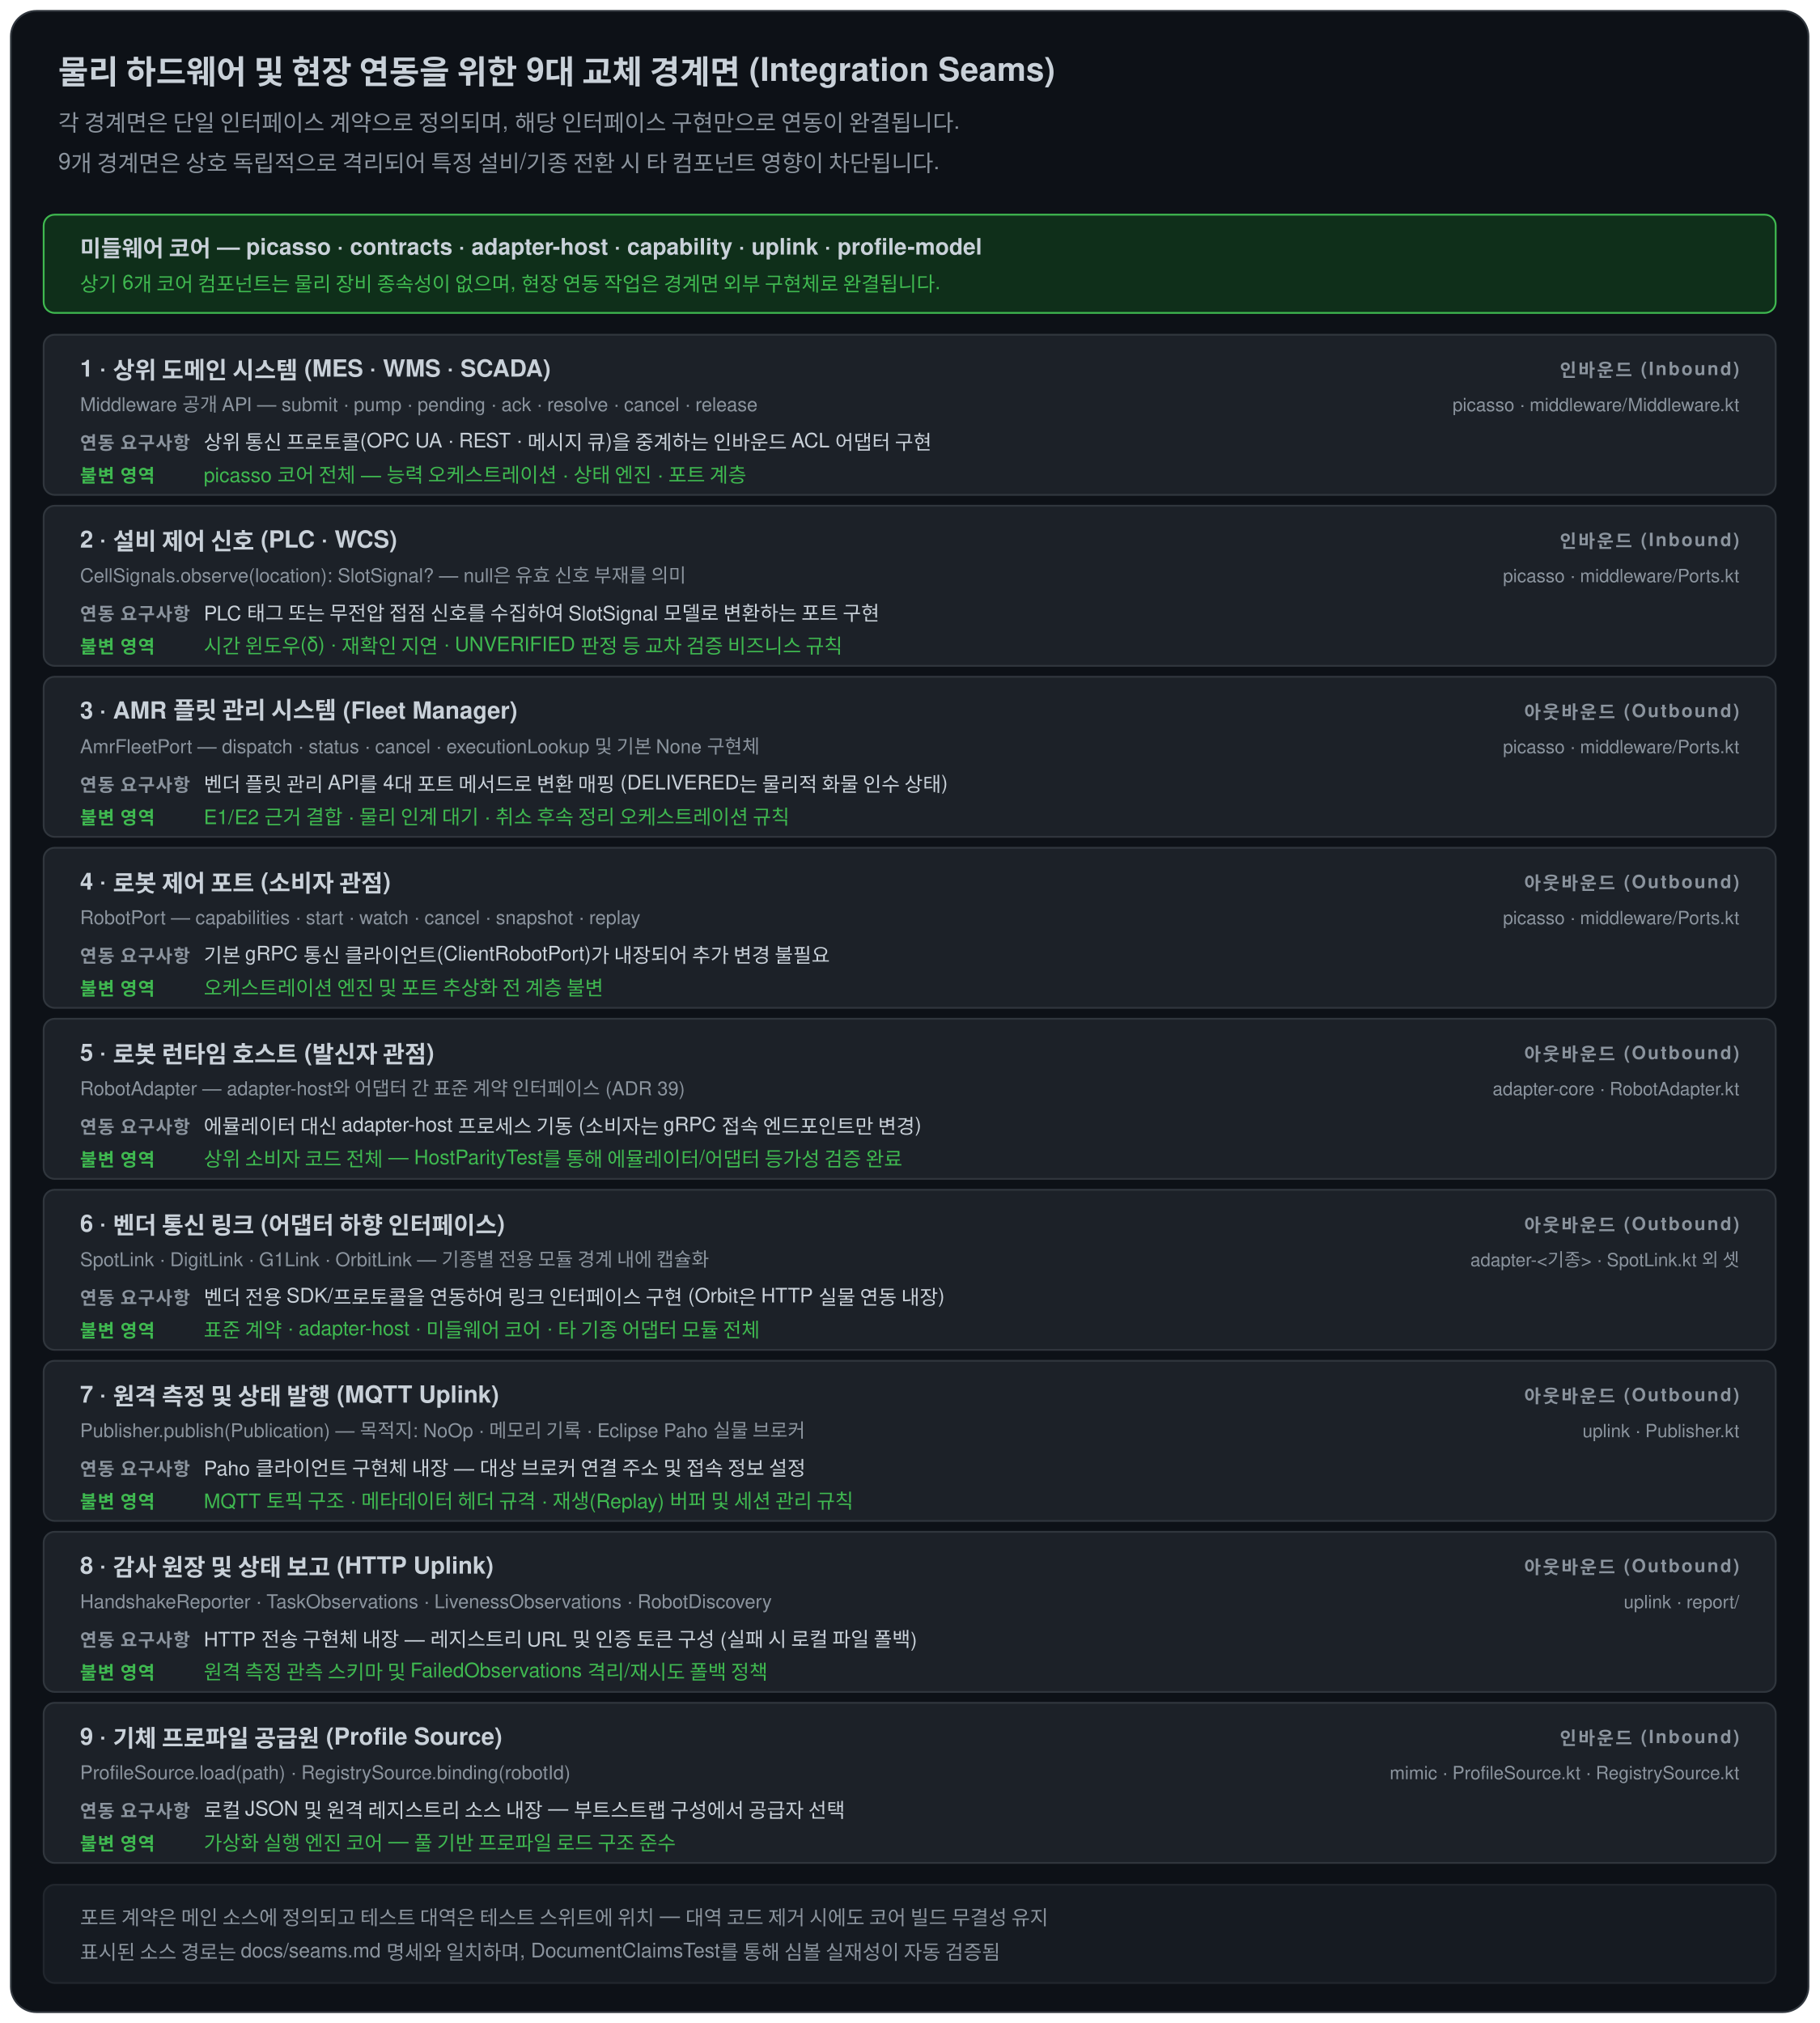
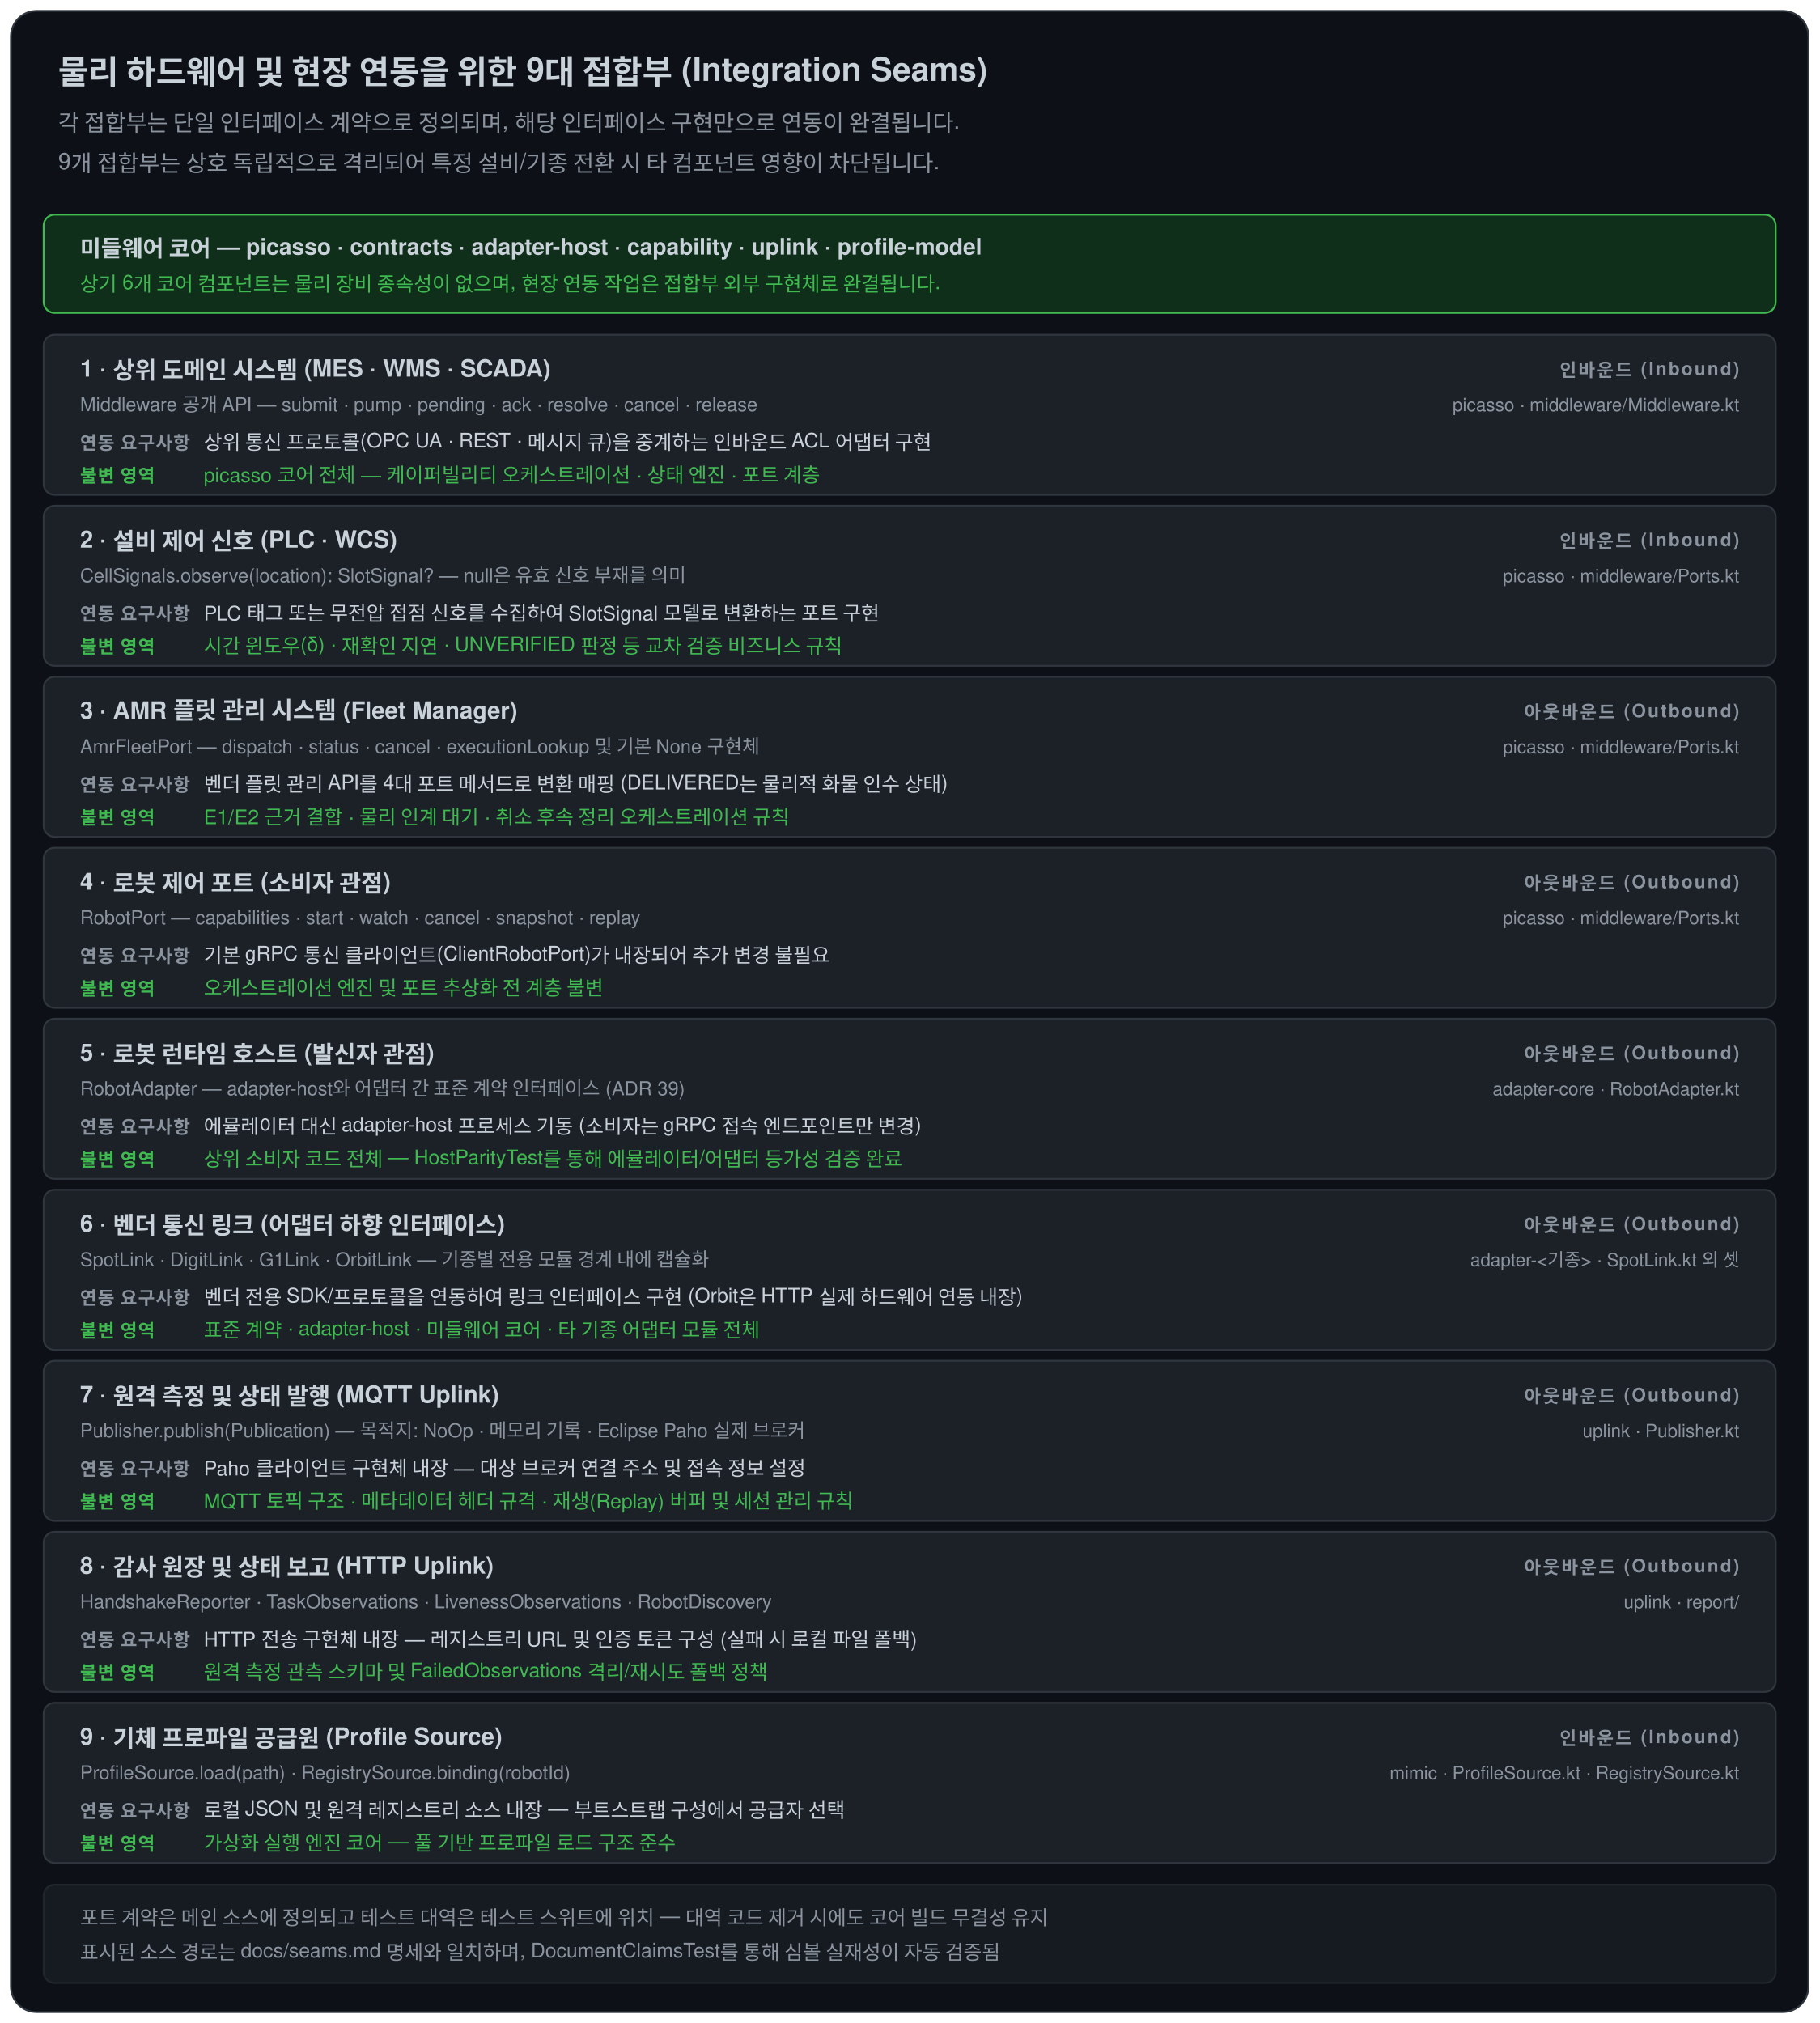
<svg xmlns="http://www.w3.org/2000/svg" width="1000" height="1112" viewBox="0 0 1000 1112" font-family="Malgun Gothic,Apple SD Gothic Neo,Noto Sans KR,Segoe UI,-apple-system,Helvetica,Arial,sans-serif">
  <rect x="6" y="6" width="988" height="1100" rx="14" fill="#0d1117" stroke="#30363d" />
-   <text x="32" y="46" font-size="18" font-weight="600" fill="#c9d1d9">물리 하드웨어 및 현장 연동을 위한 9대 교체 경계면 (Integration Seams)</text>
-   <text x="32" y="72" font-size="12.5" fill="#8b949e">각 경계면은 단일 인터페이스 계약으로 정의되며, 해당 인터페이스 구현만으로 연동이 완결됩니다.</text>
-   <text x="32" y="93" font-size="12.5" fill="#8b949e">9개 경계면은 상호 독립적으로 격리되어 특정 설비/기종 전환 시 타 컴포넌트 영향이 차단됩니다.</text>
+   <text x="32" y="46" font-size="18" font-weight="600" fill="#c9d1d9">물리 하드웨어 및 현장 연동을 위한 9대 접합부 (Integration Seams)</text>
+   <text x="32" y="72" font-size="12.5" fill="#8b949e">각 접합부는 단일 인터페이스 계약으로 정의되며, 해당 인터페이스 구현만으로 연동이 완결됩니다.</text>
+   <text x="32" y="93" font-size="12.5" fill="#8b949e">9개 접합부는 상호 독립적으로 격리되어 특정 설비/기종 전환 시 타 컴포넌트 영향이 차단됩니다.</text>
  <rect x="24" y="118" width="952" height="54" rx="6" fill="#0f2f1a" stroke="#3fb950" />
  <text x="44" y="141" font-size="12.5" font-weight="600" fill="#c9d1d9">미들웨어 코어 — picasso · contracts · adapter-host · capability · uplink · profile-model</text>
-   <text x="44" y="160" font-size="11" fill="#3fb950">상기 6개 코어 컴포넌트는 물리 장비 종속성이 없으며, 현장 연동 작업은 경계면 외부 구현체로 완결됩니다.</text>
+   <text x="44" y="160" font-size="11" fill="#3fb950">상기 6개 코어 컴포넌트는 물리 장비 종속성이 없으며, 현장 연동 작업은 접합부 외부 구현체로 완결됩니다.</text>
  <rect x="24" y="184" width="952" height="88" rx="6" fill="#1c2128" stroke="#30363d" />
  <text x="44" y="207" font-size="13" font-weight="600" fill="#c9d1d9">1 · 상위 도메인 시스템 (MES · WMS · SCADA)</text>
  <text x="956" y="207" font-size="10" font-weight="700" text-anchor="end" letter-spacing="1" fill="#8b949e">인바운드 (Inbound)</text>
  <text x="44" y="226" font-size="10.5" fill="#8b949e">Middleware 공개 API — submit · pump · pending · ack · resolve · cancel · release</text>
  <text x="956" y="226" font-size="10" text-anchor="end" fill="#8b949e">picasso · middleware/Middleware.kt</text>
  <text x="44" y="247" font-size="10" font-weight="700" letter-spacing="0.5" fill="#8b949e">연동 요구사항</text>
  <text x="112" y="247" font-size="11" fill="#c9d1d9">상위 통신 프로토콜(OPC UA · REST · 메시지 큐)을 중계하는 인바운드 ACL 어댑터 구현</text>
  <text x="44" y="265" font-size="10" font-weight="700" letter-spacing="0.5" fill="#3fb950">불변 영역</text>
-   <text x="112" y="265" font-size="11" fill="#3fb950">picasso 코어 전체 — 능력 오케스트레이션 · 상태 엔진 · 포트 계층</text>
+   <text x="112" y="265" font-size="11" fill="#3fb950">picasso 코어 전체 — 케이퍼빌리티 오케스트레이션 · 상태 엔진 · 포트 계층</text>
  <rect x="24" y="278" width="952" height="88" rx="6" fill="#1c2128" stroke="#30363d" />
  <text x="44" y="301" font-size="13" font-weight="600" fill="#c9d1d9">2 · 설비 제어 신호 (PLC · WCS)</text>
  <text x="956" y="301" font-size="10" font-weight="700" text-anchor="end" letter-spacing="1" fill="#8b949e">인바운드 (Inbound)</text>
  <text x="44" y="320" font-size="10.5" fill="#8b949e">CellSignals.observe(location): SlotSignal?  —  null은 유효 신호 부재를 의미</text>
  <text x="956" y="320" font-size="10" text-anchor="end" fill="#8b949e">picasso · middleware/Ports.kt</text>
  <text x="44" y="341" font-size="10" font-weight="700" letter-spacing="0.5" fill="#8b949e">연동 요구사항</text>
  <text x="112" y="341" font-size="11" fill="#c9d1d9">PLC 태그 또는 무전압 접점 신호를 수집하여 SlotSignal 모델로 변환하는 포트 구현</text>
  <text x="44" y="359" font-size="10" font-weight="700" letter-spacing="0.5" fill="#3fb950">불변 영역</text>
  <text x="112" y="359" font-size="11" fill="#3fb950">시간 윈도우(δ) · 재확인 지연 · UNVERIFIED 판정 등 교차 검증 비즈니스 규칙</text>
  <rect x="24" y="372" width="952" height="88" rx="6" fill="#1c2128" stroke="#30363d" />
  <text x="44" y="395" font-size="13" font-weight="600" fill="#c9d1d9">3 · AMR 플릿 관리 시스템 (Fleet Manager)</text>
  <text x="956" y="395" font-size="10" font-weight="700" text-anchor="end" letter-spacing="1" fill="#8b949e">아웃바운드 (Outbound)</text>
  <text x="44" y="414" font-size="10.5" fill="#8b949e">AmrFleetPort — dispatch · status · cancel · executionLookup 및 기본 None 구현체</text>
  <text x="956" y="414" font-size="10" text-anchor="end" fill="#8b949e">picasso · middleware/Ports.kt</text>
  <text x="44" y="435" font-size="10" font-weight="700" letter-spacing="0.5" fill="#8b949e">연동 요구사항</text>
  <text x="112" y="435" font-size="11" fill="#c9d1d9">벤더 플릿 관리 API를 4대 포트 메서드로 변환 매핑 (DELIVERED는 물리적 화물 인수 상태)</text>
  <text x="44" y="453" font-size="10" font-weight="700" letter-spacing="0.5" fill="#3fb950">불변 영역</text>
  <text x="112" y="453" font-size="11" fill="#3fb950">E1/E2 근거 결합 · 물리 인계 대기 · 취소 후속 정리 오케스트레이션 규칙</text>
  <rect x="24" y="466" width="952" height="88" rx="6" fill="#1c2128" stroke="#30363d" />
  <text x="44" y="489" font-size="13" font-weight="600" fill="#c9d1d9">4 · 로봇 제어 포트 (소비자 관점)</text>
  <text x="956" y="489" font-size="10" font-weight="700" text-anchor="end" letter-spacing="1" fill="#8b949e">아웃바운드 (Outbound)</text>
  <text x="44" y="508" font-size="10.5" fill="#8b949e">RobotPort — capabilities · start · watch · cancel · snapshot · replay</text>
  <text x="956" y="508" font-size="10" text-anchor="end" fill="#8b949e">picasso · middleware/Ports.kt</text>
  <text x="44" y="529" font-size="10" font-weight="700" letter-spacing="0.5" fill="#8b949e">연동 요구사항</text>
  <text x="112" y="529" font-size="11" fill="#c9d1d9">기본 gRPC 통신 클라이언트(ClientRobotPort)가 내장되어 추가 변경 불필요</text>
  <text x="44" y="547" font-size="10" font-weight="700" letter-spacing="0.5" fill="#3fb950">불변 영역</text>
  <text x="112" y="547" font-size="11" fill="#3fb950">오케스트레이션 엔진 및 포트 추상화 전 계층 불변</text>
  <rect x="24" y="560" width="952" height="88" rx="6" fill="#1c2128" stroke="#30363d" />
  <text x="44" y="583" font-size="13" font-weight="600" fill="#c9d1d9">5 · 로봇 런타임 호스트 (발신자 관점)</text>
  <text x="956" y="583" font-size="10" font-weight="700" text-anchor="end" letter-spacing="1" fill="#8b949e">아웃바운드 (Outbound)</text>
  <text x="44" y="602" font-size="10.5" fill="#8b949e">RobotAdapter — adapter-host와 어댑터 간 표준 계약 인터페이스 (ADR 39)</text>
  <text x="956" y="602" font-size="10" text-anchor="end" fill="#8b949e">adapter-core · RobotAdapter.kt</text>
  <text x="44" y="623" font-size="10" font-weight="700" letter-spacing="0.5" fill="#8b949e">연동 요구사항</text>
  <text x="112" y="623" font-size="11" fill="#c9d1d9">에뮬레이터 대신 adapter-host 프로세스 기동 (소비자는 gRPC 접속 엔드포인트만 변경)</text>
  <text x="44" y="641" font-size="10" font-weight="700" letter-spacing="0.5" fill="#3fb950">불변 영역</text>
  <text x="112" y="641" font-size="11" fill="#3fb950">상위 소비자 코드 전체 — HostParityTest를 통해 에뮬레이터/어댑터 등가성 검증 완료</text>
  <rect x="24" y="654" width="952" height="88" rx="6" fill="#1c2128" stroke="#30363d" />
  <text x="44" y="677" font-size="13" font-weight="600" fill="#c9d1d9">6 · 벤더 통신 링크 (어댑터 하향 인터페이스)</text>
  <text x="956" y="677" font-size="10" font-weight="700" text-anchor="end" letter-spacing="1" fill="#8b949e">아웃바운드 (Outbound)</text>
  <text x="44" y="696" font-size="10.5" fill="#8b949e">SpotLink · DigitLink · G1Link · OrbitLink — 기종별 전용 모듈 경계 내에 캡슐화</text>
  <text x="956" y="696" font-size="10" text-anchor="end" fill="#8b949e">adapter-&lt;기종&gt; · SpotLink.kt 외 셋</text>
  <text x="44" y="717" font-size="10" font-weight="700" letter-spacing="0.5" fill="#8b949e">연동 요구사항</text>
-   <text x="112" y="717" font-size="11" fill="#c9d1d9">벤더 전용 SDK/프로토콜을 연동하여 링크 인터페이스 구현 (Orbit은 HTTP 실물 연동 내장)</text>
+   <text x="112" y="717" font-size="11" fill="#c9d1d9">벤더 전용 SDK/프로토콜을 연동하여 링크 인터페이스 구현 (Orbit은 HTTP 실제 하드웨어 연동 내장)</text>
  <text x="44" y="735" font-size="10" font-weight="700" letter-spacing="0.5" fill="#3fb950">불변 영역</text>
  <text x="112" y="735" font-size="11" fill="#3fb950">표준 계약 · adapter-host · 미들웨어 코어 · 타 기종 어댑터 모듈 전체</text>
  <rect x="24" y="748" width="952" height="88" rx="6" fill="#1c2128" stroke="#30363d" />
  <text x="44" y="771" font-size="13" font-weight="600" fill="#c9d1d9">7 · 원격 측정 및 상태 발행 (MQTT Uplink)</text>
  <text x="956" y="771" font-size="10" font-weight="700" text-anchor="end" letter-spacing="1" fill="#8b949e">아웃바운드 (Outbound)</text>
-   <text x="44" y="790" font-size="10.5" fill="#8b949e">Publisher.publish(Publication) — 목적지: NoOp · 메모리 기록 · Eclipse Paho 실물 브로커</text>
+   <text x="44" y="790" font-size="10.5" fill="#8b949e">Publisher.publish(Publication) — 목적지: NoOp · 메모리 기록 · Eclipse Paho 실제 브로커</text>
  <text x="956" y="790" font-size="10" text-anchor="end" fill="#8b949e">uplink · Publisher.kt</text>
  <text x="44" y="811" font-size="10" font-weight="700" letter-spacing="0.5" fill="#8b949e">연동 요구사항</text>
  <text x="112" y="811" font-size="11" fill="#c9d1d9">Paho 클라이언트 구현체 내장 — 대상 브로커 연결 주소 및 접속 정보 설정</text>
  <text x="44" y="829" font-size="10" font-weight="700" letter-spacing="0.5" fill="#3fb950">불변 영역</text>
  <text x="112" y="829" font-size="11" fill="#3fb950">MQTT 토픽 구조 · 메타데이터 헤더 규격 · 재생(Replay) 버퍼 및 세션 관리 규칙</text>
  <rect x="24" y="842" width="952" height="88" rx="6" fill="#1c2128" stroke="#30363d" />
  <text x="44" y="865" font-size="13" font-weight="600" fill="#c9d1d9">8 · 감사 원장 및 상태 보고 (HTTP Uplink)</text>
  <text x="956" y="865" font-size="10" font-weight="700" text-anchor="end" letter-spacing="1" fill="#8b949e">아웃바운드 (Outbound)</text>
  <text x="44" y="884" font-size="10.5" fill="#8b949e">HandshakeReporter · TaskObservations · LivenessObservations · RobotDiscovery</text>
  <text x="956" y="884" font-size="10" text-anchor="end" fill="#8b949e">uplink · report/</text>
  <text x="44" y="905" font-size="10" font-weight="700" letter-spacing="0.5" fill="#8b949e">연동 요구사항</text>
  <text x="112" y="905" font-size="11" fill="#c9d1d9">HTTP 전송 구현체 내장 — 레지스트리 URL 및 인증 토큰 구성 (실패 시 로컬 파일 폴백)</text>
  <text x="44" y="923" font-size="10" font-weight="700" letter-spacing="0.5" fill="#3fb950">불변 영역</text>
  <text x="112" y="923" font-size="11" fill="#3fb950">원격 측정 관측 스키마 및 FailedObservations 격리/재시도 폴백 정책</text>
  <rect x="24" y="936" width="952" height="88" rx="6" fill="#1c2128" stroke="#30363d" />
  <text x="44" y="959" font-size="13" font-weight="600" fill="#c9d1d9">9 · 기체 프로파일 공급원 (Profile Source)</text>
  <text x="956" y="959" font-size="10" font-weight="700" text-anchor="end" letter-spacing="1" fill="#8b949e">인바운드 (Inbound)</text>
  <text x="44" y="978" font-size="10.5" fill="#8b949e">ProfileSource.load(path) · RegistrySource.binding(robotId)</text>
  <text x="956" y="978" font-size="10" text-anchor="end" fill="#8b949e">mimic · ProfileSource.kt · RegistrySource.kt</text>
  <text x="44" y="999" font-size="10" font-weight="700" letter-spacing="0.5" fill="#8b949e">연동 요구사항</text>
  <text x="112" y="999" font-size="11" fill="#c9d1d9">로컬 JSON 및 원격 레지스트리 소스 내장 — 부트스트랩 구성에서 공급자 선택</text>
  <text x="44" y="1017" font-size="10" font-weight="700" letter-spacing="0.5" fill="#3fb950">불변 영역</text>
  <text x="112" y="1017" font-size="11" fill="#3fb950">가상화 실행 엔진 코어 — 풀 기반 프로파일 로드 구조 준수</text>
  <rect x="24" y="1036" width="952" height="54" rx="6" fill="#161b22" stroke="#21262d" />
  <text x="44" y="1058" font-size="11" fill="#8b949e">포트 계약은 메인 소스에 정의되고 테스트 대역은 테스트 스위트에 위치 — 대역 코드 제거 시에도 코어 빌드 무결성 유지</text>
  <text x="44" y="1077" font-size="11" fill="#8b949e">표시된 소스 경로는 docs/seams.md 명세와 일치하며, DocumentClaimsTest를 통해 심볼 실재성이 자동 검증됨</text>
</svg>
